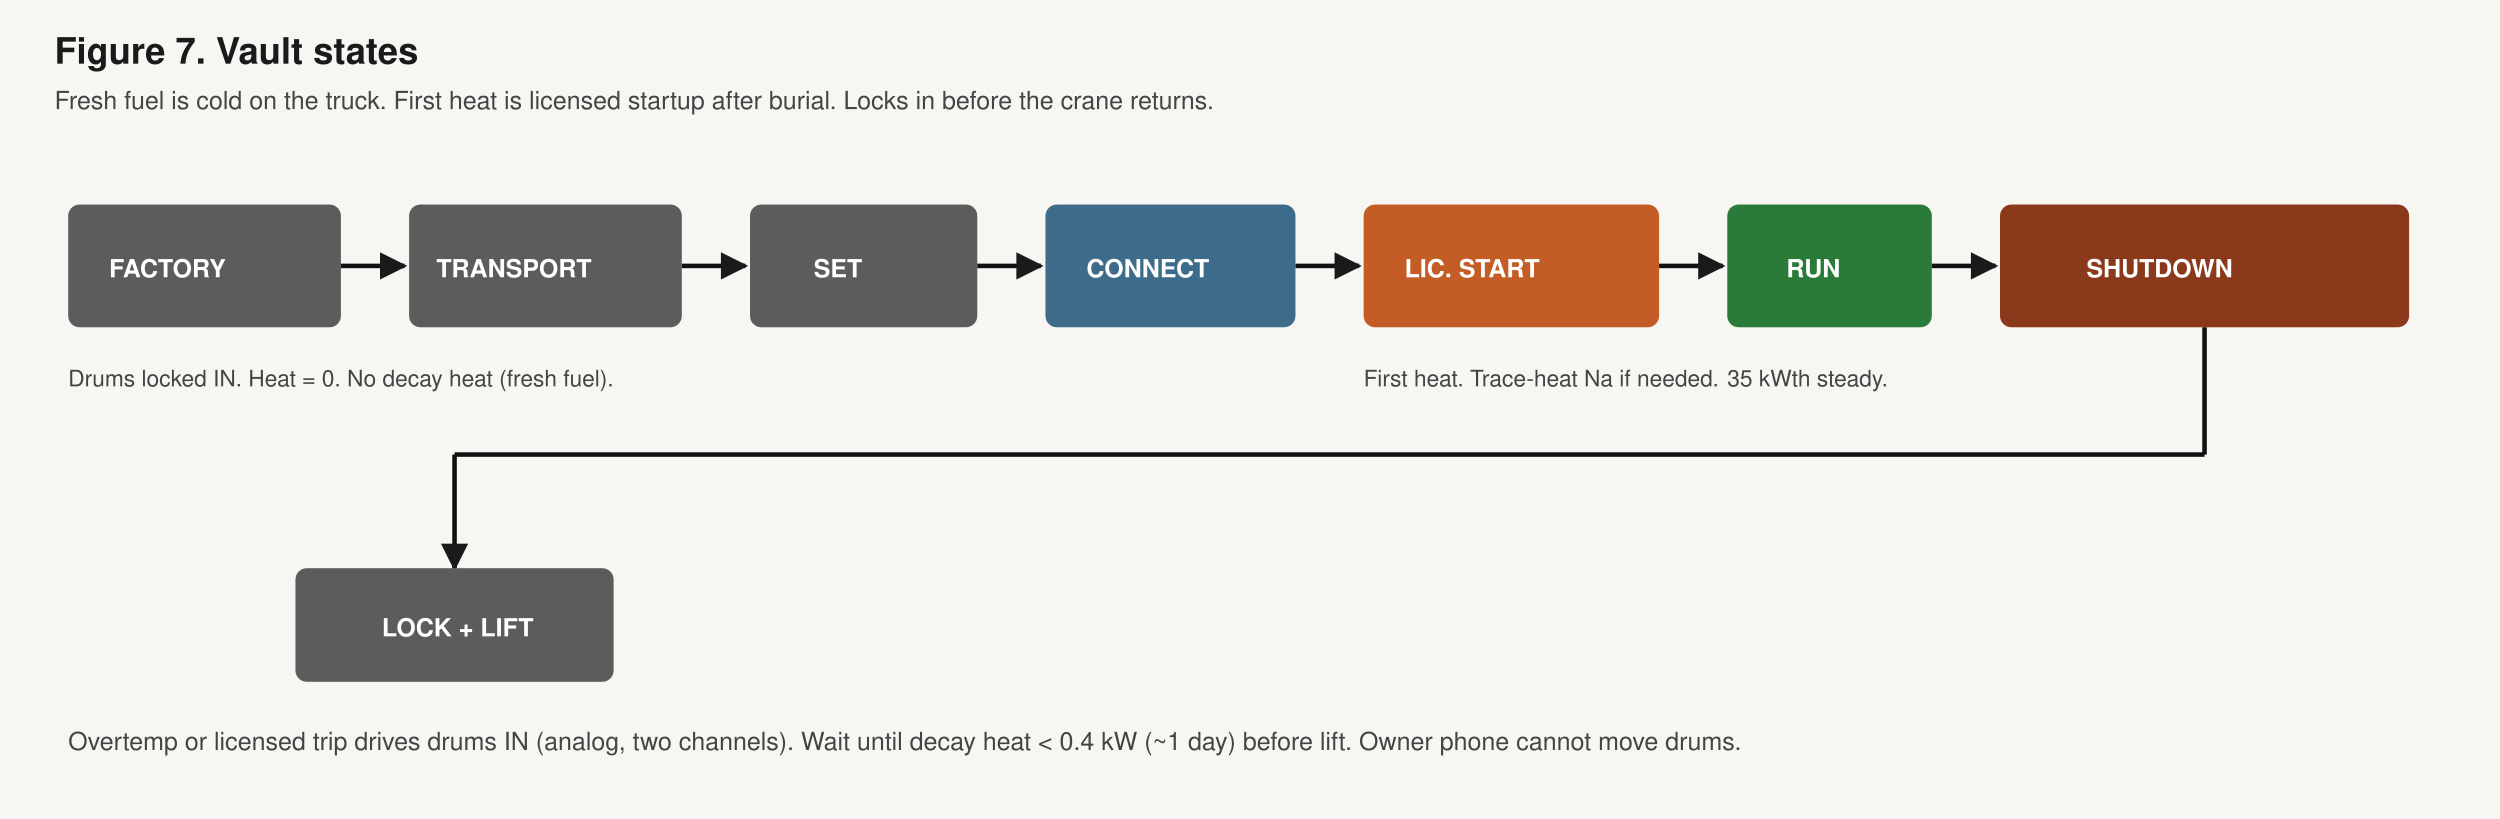
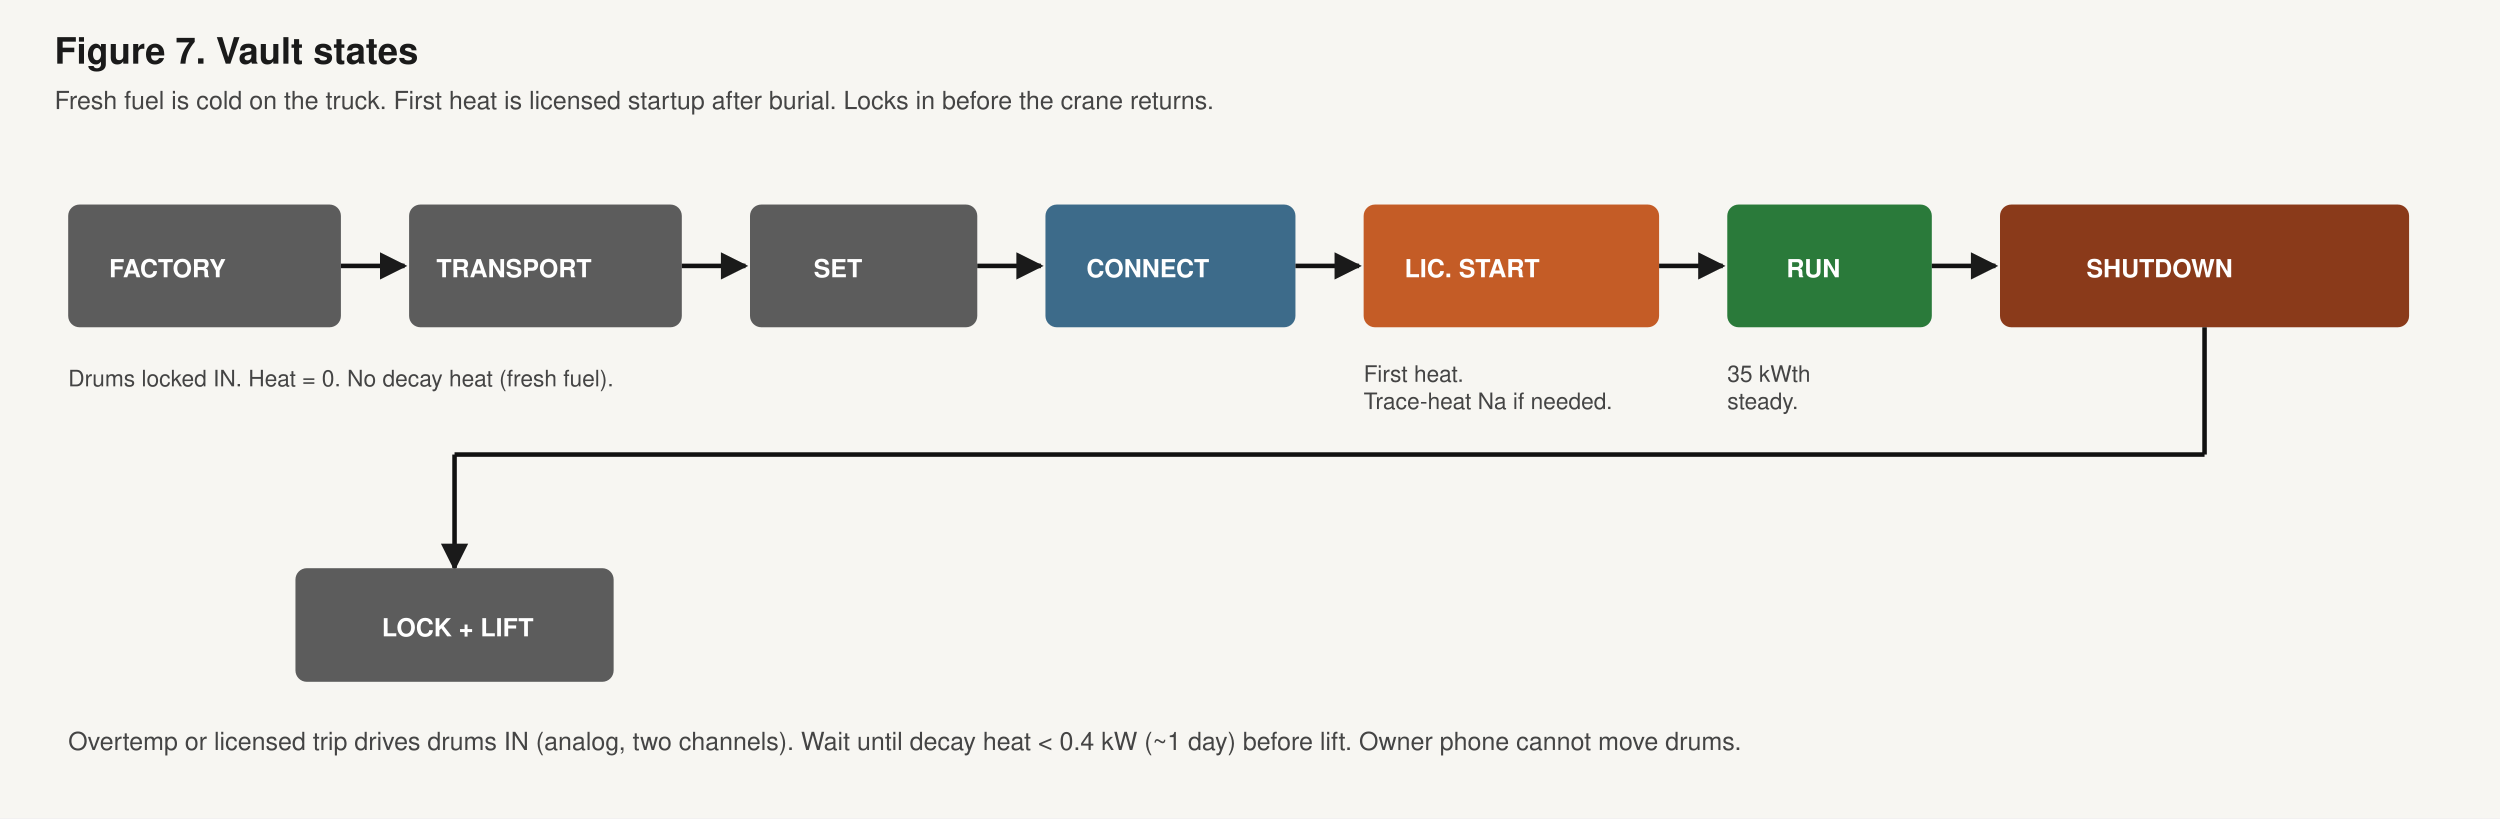
<svg xmlns="http://www.w3.org/2000/svg" viewBox="0 0 1100 360" font-family="system-ui, Segoe UI, Helvetica, Arial, sans-serif">
  <rect width="1100" height="360" fill="#f7f6f2" />
  <text x="24" y="28" font-size="16" font-weight="700" fill="#1a1a1a">Figure 7. Vault states</text>
  <text x="24" y="48" font-size="11" fill="#444">Fresh fuel is cold on the truck. First heat is licensed startup after burial. Locks in before the crane returns.</text>
  <defs>
-     <marker id="a2" viewBox="0 0 10 10" refX="9" refY="5" markerWidth="6" markerHeight="6" orient="auto-start-reverse">
+     <marker id="a2" viewBox="0 0 10 10" refX="9" refY="5" markerWidth="6" markerHeight="6" orient="auto">
      <path d="M 0 0 L 10 5 L 0 10 z" fill="#1a1a1a" />
    </marker>
  </defs>
  <g font-size="11" font-weight="700" fill="#fff">
    <rect x="30" y="90" width="120" height="54" rx="5" fill="#5c5c5c" />
    <text x="48" y="122">FACTORY</text>
    <rect x="180" y="90" width="120" height="54" rx="5" fill="#5c5c5c" />
    <text x="192" y="122">TRANSPORT</text>
    <rect x="330" y="90" width="100" height="54" rx="5" fill="#5c5c5c" />
    <text x="358" y="122">SET</text>
    <rect x="460" y="90" width="110" height="54" rx="5" fill="#3d6b8a" />
    <text x="478" y="122">CONNECT</text>
    <rect x="600" y="90" width="130" height="54" rx="5" fill="#c45c26" />
    <text x="618" y="122">LIC. START</text>
    <rect x="760" y="90" width="90" height="54" rx="5" fill="#2a7a3a" />
    <text x="786" y="122">RUN</text>
    <rect x="880" y="90" width="180" height="54" rx="5" fill="#8a3a1a" />
    <text x="918" y="122">SHUTDOWN</text>
  </g>
  <line x1="150" y1="117" x2="178" y2="117" stroke="#111" stroke-width="2" marker-end="url(#a2)" />
  <line x1="300" y1="117" x2="328" y2="117" stroke="#111" stroke-width="2" marker-end="url(#a2)" />
  <line x1="430" y1="117" x2="458" y2="117" stroke="#111" stroke-width="2" marker-end="url(#a2)" />
  <line x1="570" y1="117" x2="598" y2="117" stroke="#111" stroke-width="2" marker-end="url(#a2)" />
  <line x1="730" y1="117" x2="758" y2="117" stroke="#111" stroke-width="2" marker-end="url(#a2)" />
  <line x1="850" y1="117" x2="878" y2="117" stroke="#111" stroke-width="2" marker-end="url(#a2)" />
  <line x1="970" y1="144" x2="970" y2="200" stroke="#111" stroke-width="2" />
  <line x1="970" y1="200" x2="200" y2="200" stroke="#111" stroke-width="2" />
  <line x1="200" y1="200" x2="200" y2="250" stroke="#111" stroke-width="2" marker-end="url(#a2)" />
  <rect x="130" y="250" width="140" height="50" rx="5" fill="#5c5c5c" />
  <text x="168" y="280" font-size="11" font-weight="700" fill="#fff">LOCK + LIFT</text>
  <text x="30" y="170" font-size="10" fill="#444">Drums locked IN. Heat = 0. No decay heat (fresh fuel).</text>
-   <text x="600" y="170" font-size="10" fill="#444">First heat. Trace-heat Na if needed.</text>
-   <text x="760" y="170" font-size="10" fill="#444">35 kWth steady.</text>
+   <text x="600" y="168" font-size="10" fill="#444">First heat.</text>
+   <text x="600" y="180" font-size="10" fill="#444">Trace-heat Na if needed.</text>
+   <text x="760" y="168" font-size="10" fill="#444">35 kWth</text>
+   <text x="760" y="180" font-size="10" fill="#444">steady.</text>
  <text x="30" y="330" font-size="11" fill="#444">Overtemp or licensed trip drives drums IN (analog, two channels). Wait until decay heat &lt; 0.4 kW (~1 day) before lift. Owner phone cannot move drums.</text>
</svg>
